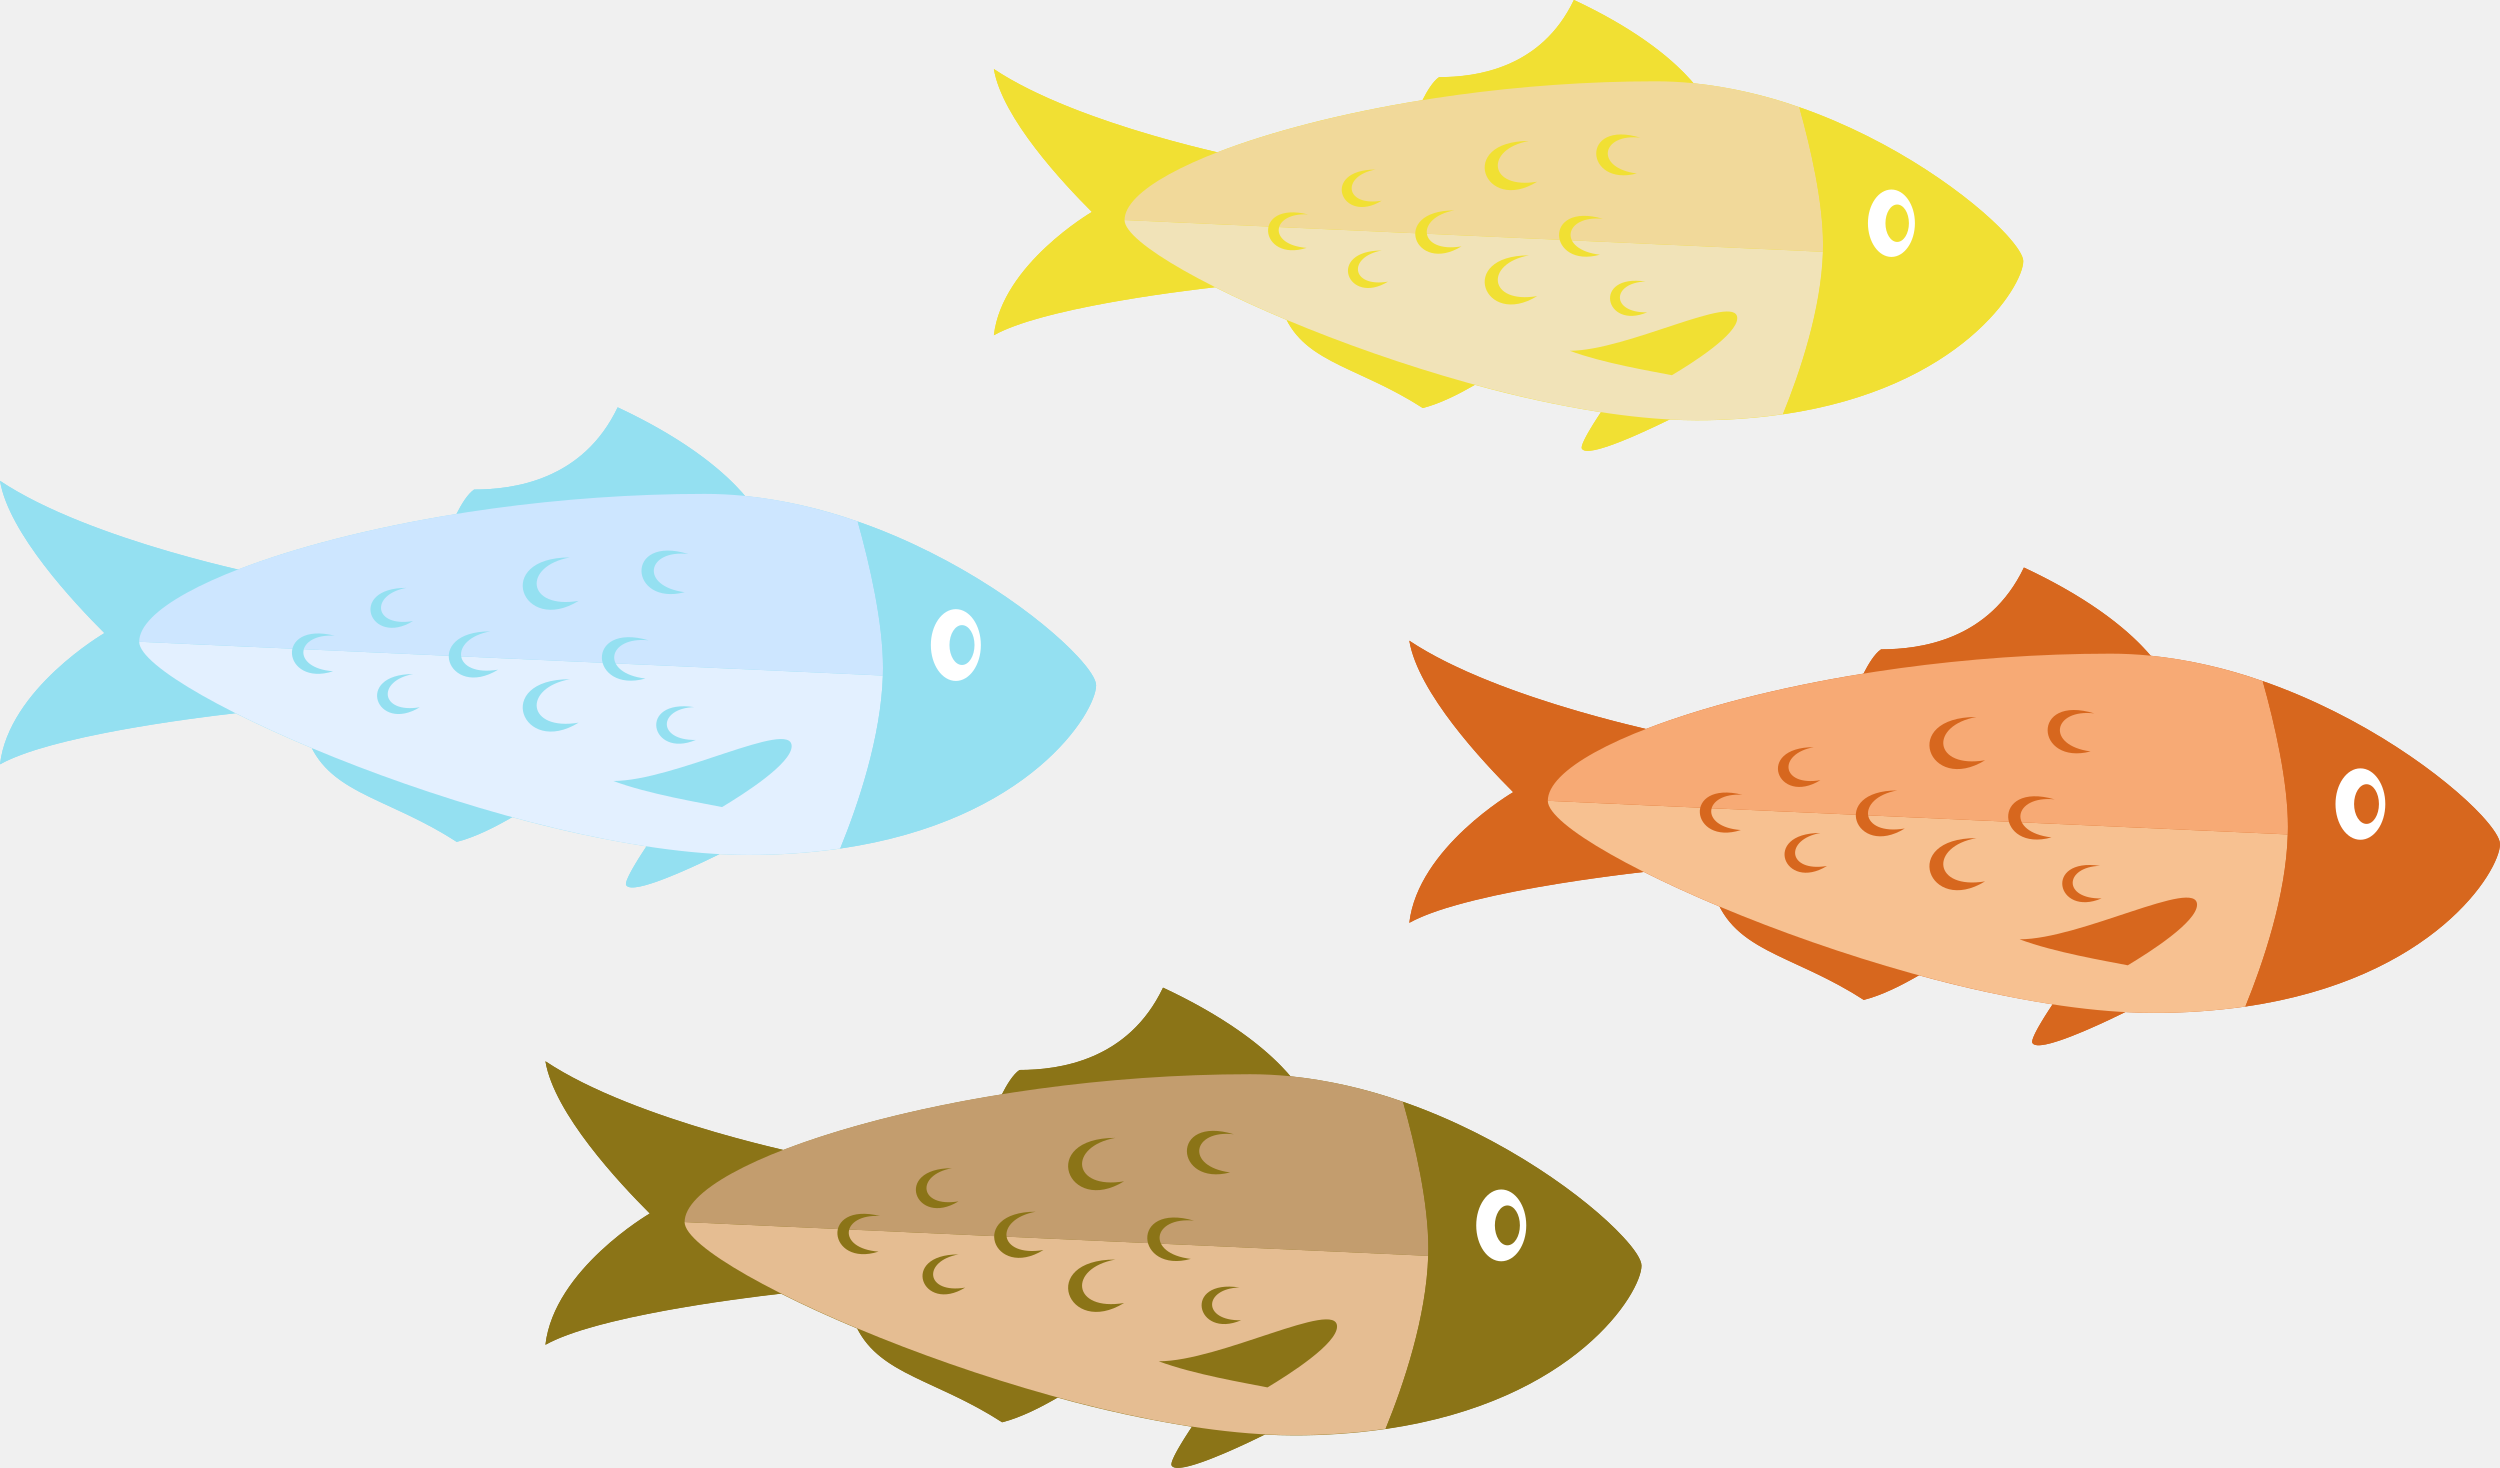
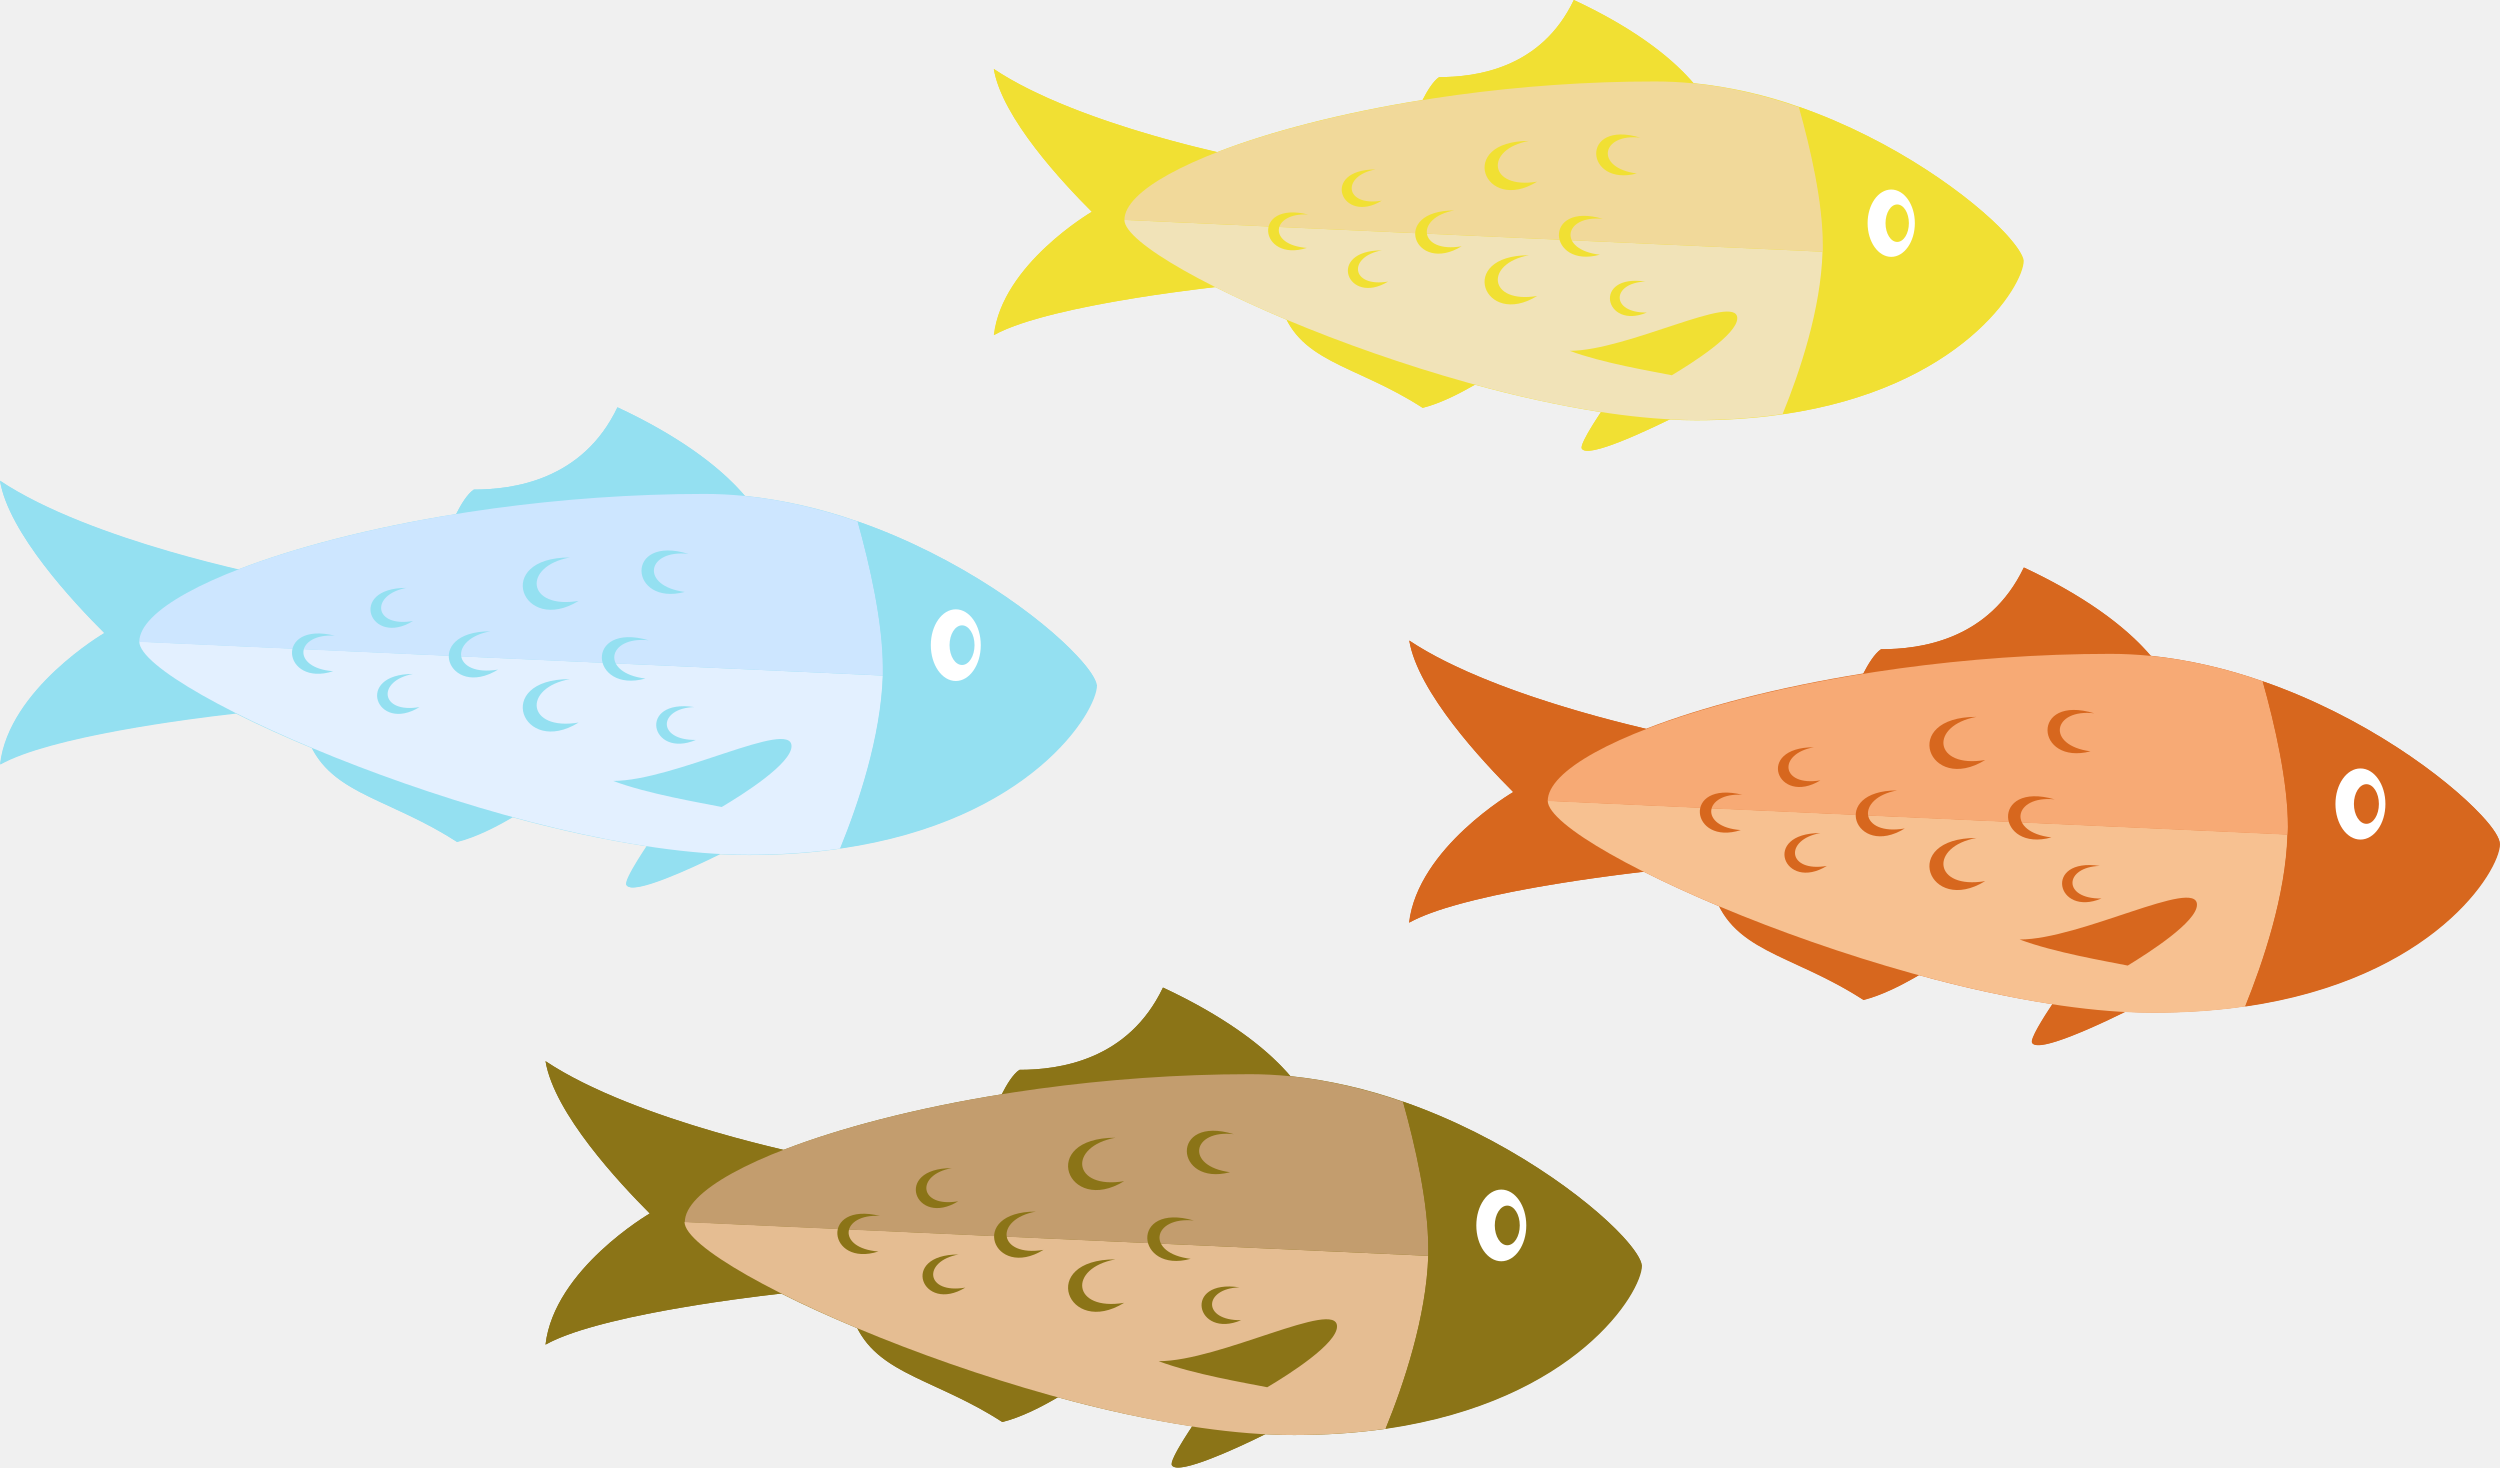
- <svg xmlns="http://www.w3.org/2000/svg" id="fish_group" viewBox="0 0 920.67 540.54">
-   <defs>
-     <style>.cls-1{fill:#8b7417;}.cls-2{fill:#e5bd92;}.cls-3{fill:#c39d6e;}.cls-4{fill:#fff;}.cls-5{fill:#94e0f1;}.cls-6{fill:#e3f0ff;}.cls-7{fill:#cde6ff;}.cls-8{fill:#d7671e;}.cls-9{fill:#f7c191;}.cls-10{fill:#f7aa75;}.cls-11{fill:#f1e033;}.cls-12{fill:#f1e3b8;}.cls-13{fill:#f1d99a;}</style>
-   </defs>
-   <g id="Layer_1" data-name="Layer 1">
-     <path class="cls-1" d="M694,652.4c-13-14.06-43.56-36.66-81-49.68a181.61,181.61,0,0,0-41.45-9.4c-6.7-7.93-20.34-20.21-46.93-32.64C511.84,587.6,486.21,591,471.79,591c-2.35,1.57-4.7,5.44-6.49,9-31.9,5.14-59.91,12.49-80.52,20.49-20.43-4.79-62.75-16.11-87.59-32.67,3.2,19.22,27.23,44.85,38.44,56.06,0,0-35.24,20.54-38.44,48.35,18.39-10.28,69.1-16.82,86.75-18.84,8.32,4.19,17.79,8.53,28.08,12.84,8.72,17.12,29.13,18.86,53.36,34.54,6.88-1.72,14.67-5.74,20.42-9.1a446.8,446.8,0,0,0,49.46,10.74c-3.18,4.77-8.55,13.24-7.41,14.38,2.41,3.61,23.8-6.34,34.3-11.52,3.59.2,7.12.31,10.56.31a234.94,234.94,0,0,0,33.9-2.35c69.9-10.16,94.24-50.35,94.24-60.13C700.85,660.94,698.44,657.16,694,652.4Z" transform="translate(-96.33 -196.96)" />
+ <svg xmlns="http://www.w3.org/2000/svg" version="1.1" id="fish_group" x="0px" y="0px" viewBox="0 0 920.7 540.5" style="enable-background:new 0 0 920.7 540.5;" xml:space="preserve">
+   <style type="text/css">
+ 	.st0{fill:#8B7417;}
+ 	.st1{fill:#E5BD92;}
+ 	.st2{fill:#C39D6E;}
+ 	.st3{fill:#FFFFFF;}
+ 	.st4{fill:#94E0F1;}
+ 	.st5{fill:#E3F0FF;}
+ 	.st6{fill:#CDE6FF;}
+ 	.st7{fill:#D7671E;}
+ 	.st8{fill:#F7C191;}
+ 	.st9{fill:#F7AA75;}
+ 	.st10{fill:#F1E033;}
+ 	.st11{fill:#F1E3B8;}
+ 	.st12{fill:#F1D99A;}
+ </style>
+   <g>
+     <g id="Layer_1">
+       <path class="st0" d="M597.7,455.4c-13-14.1-43.6-36.7-81-49.7c-13.4-4.7-27.3-7.9-41.5-9.4c-6.7-7.9-20.3-20.2-46.9-32.6    c-12.8,26.9-38.4,30.3-52.8,30.3c-2.4,1.6-4.7,5.4-6.5,9c-31.9,5.1-59.9,12.5-80.5,20.5c-20.4-4.8-62.7-16.1-87.6-32.7    c3.2,19.2,27.2,44.8,38.4,56.1c0,0-35.2,20.5-38.4,48.3c18.4-10.3,69.1-16.8,86.8-18.8c8.3,4.2,17.8,8.5,28.1,12.8    c8.7,17.1,29.1,18.9,53.4,34.5c6.9-1.7,14.7-5.7,20.4-9.1c16.3,4.5,32.8,8.1,49.5,10.7c-3.2,4.8-8.5,13.2-7.4,14.4    c2.4,3.6,23.8-6.3,34.3-11.5c3.6,0.2,7.1,0.3,10.6,0.3c11.3,0,22.7-0.7,33.9-2.3c69.9-10.2,94.2-50.3,94.2-60.1    C604.5,464,602.1,460.2,597.7,455.4z" />
+     </g>
+     <g id="Layer_1_copy_5">
+       <path class="st0" d="M481.2,405.2c0,0-8-20.5-52.9-41.5c-12.8,26.9-38.4,30.3-52.9,30.3c-4.8,3.2-9.6,16-9.6,16L481.2,405.2z" />
+       <path class="st0" d="M397.9,509.3c0,0-16,11.2-28.8,14.4c-27.2-17.6-49.7-17.6-56.1-41.7C343.4,485.3,397.9,509.3,397.9,509.3z" />
+       <path class="st0" d="M471.6,525.3c0,0-36.8,19.2-40,14.4c-1.6-1.6,9.6-17.6,9.6-17.6L471.6,525.3z" />
+       <path class="st0" d="M239.3,446.9c-11.2-11.2-35.2-36.8-38.4-56.1c33.6,22.4,99.3,35.2,99.3,35.2l-6.4,49.7c0,0-70.5,7-92.9,19.5    C204.1,467.4,239.3,446.9,239.3,446.9z" />
+       <path class="st1" d="M252.1,450c0,17.6,139.4,78.5,224.3,78.5c11.3,0,22.7-0.7,33.9-2.3c6.7-16.4,15-41.2,15.7-63.7L252.1,450z" />
+       <path class="st2" d="M526,459.7c0-16.7-4.8-37.6-9.3-53.9c-17.6-6.1-36.8-10.2-56.3-10.2c-107.3,0-208.2,32-208.2,54.5L526,462.5    C526,461.6,526,460.6,526,459.7z" />
+       <path class="st0" d="M597.7,455.4c-13-14.1-43.6-36.7-81-49.7c4.6,16.3,9.3,37.3,9.3,53.9c0,0.9,0,1.9,0,2.8    c-0.7,22.5-9,47.3-15.7,63.7c69.9-10.2,94.2-50.3,94.2-60.1C604.5,464,602.1,460.2,597.7,455.4z" />
+       <path class="st0" d="M492.4,488.5c0-10.3-43.2,12.8-65.7,12.8c12.8,4.8,32,8,40,9.6C474.8,506.1,492.4,494.9,492.4,488.5z" />
+       <ellipse class="st3" cx="552.9" cy="451.3" rx="9.2" ry="13.2" />
+       <ellipse class="st0" cx="555.1" cy="451.3" rx="4.6" ry="7.3" />
+       <path class="st0" d="M454.4,417.7c-15.4-1.8-18.1,11.8-1.4,14C432.5,437.1,430.6,410.4,454.4,417.7z" />
+       <path class="st0" d="M439.7,449.5c-15.4-1.6-17.9,12.1-1.2,14.1C418.2,469.2,415.8,442.6,439.7,449.5z" />
+       <path class="st0" d="M410.8,419c-17.6,3.2-16,19.2,3.2,16C393.1,447.8,381.9,419,410.8,419z" />
+       <path class="st0" d="M410.8,463.8c-17.6,3.2-16,19.2,3.2,16C393.1,492.7,381.9,463.8,410.8,463.8z" />
+       <path class="st0" d="M381.5,446.2c-15.5,2.8-14.1,16.9,2.8,14.1C365.9,471.6,356,446.2,381.5,446.2z" />
+       <path class="st0" d="M353,462c-13.4,2.5-12.2,14.7,2.5,12.2C339.6,483.9,331,462,353,462z" />
+       <path class="st0" d="M350.5,430.2c-13.4,2.4-12.2,14.7,2.4,12.2C337.1,452.2,328.6,430.2,350.5,430.2z" />
+       <path class="st0" d="M324.1,447.8c-14.4-0.9-16.2,11.9-0.6,13.1C304.8,466.9,301.7,442.3,324.1,447.8z" />
+       <path class="st0" d="M456.5,474.1c-13.3,0.4-13.9,12.3,0.6,12.1C440.4,493.3,435.3,470.9,456.5,474.1z" />
+     </g>
  </g>
-   <g id="Layer_1_copy_5" data-name="Layer 1 copy 5">
-     <path class="cls-1" d="M577.51,602.17s-8-20.51-52.86-41.49C511.84,587.6,486.21,591,471.79,591c-4.81,3.2-9.61,16-9.61,16Z" transform="translate(-96.33 -196.96)" />
-     <path class="cls-1" d="M494.22,706.29s-16,11.22-28.84,14.42c-27.23-17.62-49.66-17.62-56.06-41.65C439.75,682.27,494.22,706.29,494.22,706.29Z" transform="translate(-96.33 -196.96)" />
-     <path class="cls-1" d="M567.9,722.31s-36.84,19.22-40,14.42c-1.6-1.6,9.62-17.62,9.62-17.62Z" transform="translate(-96.33 -196.96)" />
-     <path class="cls-1" d="M335.63,643.82c-11.21-11.21-35.24-36.84-38.44-56.06C330.83,610.18,396.5,623,396.5,623l-6.4,49.65s-70.49,7-92.91,19.52C300.39,664.36,335.63,643.82,335.63,643.82Z" transform="translate(-96.33 -196.96)" />
-     <path class="cls-2" d="M348.45,647c0,17.62,139.36,78.49,224.26,78.49a234.94,234.94,0,0,0,33.9-2.35c6.67-16.37,15-41.15,15.7-63.7Z" transform="translate(-96.33 -196.96)" />
-     <path class="cls-3" d="M622.36,656.64c0-16.65-4.75-37.62-9.33-53.92-17.61-6.14-36.76-10.16-56.34-10.16-107.33,0-208.24,32-208.24,54.47l273.86,12.44C622.34,658.52,622.36,657.58,622.36,656.64Z" transform="translate(-96.33 -196.96)" />
-     <path class="cls-1" d="M694,652.4c-13-14.06-43.56-36.66-81-49.68,4.58,16.3,9.33,37.27,9.33,53.92,0,.94,0,1.88-.05,2.83-.67,22.55-9,47.33-15.7,63.7,69.9-10.16,94.24-50.35,94.24-60.13C700.85,660.94,698.44,657.16,694,652.4Z" transform="translate(-96.33 -196.96)" />
-     <path class="cls-1" d="M588.72,685.47c0-10.26-43.25,12.81-65.67,12.81,12.81,4.81,32,8,40.05,9.62C571.1,703.09,588.72,691.88,588.72,685.47Z" transform="translate(-96.33 -196.96)" />
-     <ellipse class="cls-4" cx="552.86" cy="451.27" rx="9.21" ry="13.22" />
-     <ellipse class="cls-1" cx="555.12" cy="451.27" rx="4.61" ry="7.34" />
-     <path class="cls-1" d="M550.74,614.68c-15.37-1.81-18.1,11.83-1.41,14.05C528.88,634.05,526.91,607.39,550.74,614.68Z" transform="translate(-96.33 -196.96)" />
-     <path class="cls-1" d="M536.06,646.49c-15.41-1.57-17.93,12.12-1.19,14.08C514.49,666.21,512.1,639.56,536.06,646.49Z" transform="translate(-96.33 -196.96)" />
-     <path class="cls-1" d="M507.08,616c-17.62,3.2-16,19.22,3.21,16C489.46,644.79,478.25,616,507.08,616Z" transform="translate(-96.33 -196.96)" />
-     <path class="cls-1" d="M507.08,660.81c-17.62,3.2-16,19.22,3.21,16C489.46,689.64,478.25,660.81,507.08,660.81Z" transform="translate(-96.33 -196.96)" />
-     <path class="cls-1" d="M477.78,643.19c-15.52,2.82-14.11,16.93,2.82,14.11C462.26,668.59,452.38,643.19,477.78,643.19Z" transform="translate(-96.33 -196.96)" />
-     <path class="cls-1" d="M449.32,658.92c-13.43,2.45-12.21,14.66,2.45,12.22C435.89,680.91,427.34,658.92,449.32,658.92Z" transform="translate(-96.33 -196.96)" />
-     <path class="cls-1" d="M446.88,627.17c-13.43,2.44-12.21,14.66,2.44,12.21C433.45,649.15,424.9,627.17,446.88,627.17Z" transform="translate(-96.33 -196.96)" />
-     <path class="cls-1" d="M420.45,644.78c-14.36-.89-16.19,11.91-.58,13.11C401.17,663.88,398,639.24,420.45,644.78Z" transform="translate(-96.33 -196.96)" />
-     <path class="cls-1" d="M552.8,671.09c-13.26.4-13.86,12.31.58,12.09C536.71,690.26,531.68,667.9,552.8,671.09Z" transform="translate(-96.33 -196.96)" />
+   <g>
+     <g id="Layer_4">
+       <path class="st4" d="M396.8,241.7c-13-14.1-43.6-36.7-81-49.7c-13.4-4.7-27.3-7.9-41.5-9.4c-6.7-7.9-20.3-20.2-46.9-32.6    c-12.8,26.9-38.5,30.3-52.9,30.3c-2.4,1.6-4.7,5.4-6.5,9c-31.9,5.1-59.9,12.5-80.5,20.5C67.2,205,24.8,193.7,0,177.1    c3.2,19.2,27.2,44.9,38.5,56.1c0,0-35.2,20.5-38.4,48.4c18.4-10.3,69.1-16.8,86.8-18.8c8.3,4.2,17.8,8.5,28.1,12.8    c8.7,17.1,29.1,18.9,53.4,34.5c6.9-1.7,14.7-5.7,20.4-9.1c16.3,4.5,32.8,8.1,49.5,10.7c-3.2,4.8-8.5,13.2-7.4,14.4    c2.4,3.6,23.8-6.3,34.3-11.5c3.6,0.2,7.1,0.3,10.6,0.3c11.3,0,22.7-0.7,33.9-2.4c69.9-10.2,94.3-50.4,94.3-60.1    C403.7,250.3,401.3,246.5,396.8,241.7z" />
+     </g>
+     <g id="Layer_4_copy_2">
+       <path class="st4" d="M280.3,191.5c0,0-8-20.5-52.9-41.5c-12.8,26.9-38.5,30.3-52.9,30.3c-4.8,3.2-9.6,16-9.6,16L280.3,191.5z" />
+       <path class="st4" d="M197,295.6c0,0-16,11.2-28.8,14.4c-27.2-17.6-49.7-17.6-56.1-41.7C142.6,271.6,197,295.6,197,295.6z" />
+       <path class="st4" d="M270.7,311.6c0,0-36.8,19.2-40,14.4c-1.6-1.6,9.6-17.6,9.6-17.6L270.7,311.6z" />
+       <path class="st4" d="M38.4,233.1C27.2,221.9,3.2,196.3,0,177c33.6,22.4,99.3,35.2,99.3,35.2l-6.4,49.7c0,0-70.5,7-92.9,19.5    C3.2,253.7,38.4,233.1,38.4,233.1z" />
+       <path class="st5" d="M51.3,236.3c0,17.6,139.4,78.5,224.3,78.5c11.3,0,22.7-0.7,33.9-2.3c6.7-16.4,15-41.2,15.7-63.7L51.3,236.3z" />
+       <path class="st6" d="M325.2,246c0-16.6-4.8-37.6-9.3-53.9c-17.6-6.1-36.8-10.2-56.4-10.2c-107.3,0-208.2,32-208.2,54.5l273.9,12.4    C325.2,247.8,325.2,246.9,325.2,246z" />
+       <path class="st4" d="M396.8,241.7c-13-14.1-43.6-36.7-81-49.7c4.6,16.3,9.3,37.3,9.3,53.9c0,0.9,0,1.9,0,2.8    c-0.7,22.6-9,47.3-15.7,63.7c69.9-10.2,94.3-50.3,94.3-60.1C403.7,250.3,401.3,246.5,396.8,241.7z" />
+       <path class="st4" d="M291.5,274.8c0-10.3-43.2,12.8-65.7,12.8c12.8,4.8,32,8,40,9.6C273.9,292.4,291.5,281.2,291.5,274.8z" />
+       <ellipse class="st3" cx="352" cy="237.6" rx="9.2" ry="13.2" />
+       <ellipse class="st4" cx="354.3" cy="237.6" rx="4.6" ry="7.3" />
+       <path class="st4" d="M253.6,204c-15.4-1.8-18.1,11.8-1.4,14C231.7,223.4,229.7,196.7,253.6,204z" />
+       <path class="st4" d="M238.9,235.8c-15.4-1.6-17.9,12.1-1.2,14.1C217.3,255.5,214.9,228.9,238.9,235.8z" />
+       <path class="st4" d="M209.9,205.3c-17.6,3.2-16,19.2,3.2,16C192.3,234.1,181.1,205.3,209.9,205.3z" />
+       <path class="st4" d="M209.9,250.1c-17.6,3.2-16,19.2,3.2,16C192.3,279,181.1,250.1,209.9,250.1z" />
+       <path class="st4" d="M180.6,232.5c-15.5,2.8-14.1,16.9,2.8,14.1C165.1,257.9,155.2,232.5,180.6,232.5z" />
+       <path class="st4" d="M152.1,248.2c-13.4,2.5-12.2,14.7,2.4,12.2C138.7,270.2,130.2,248.2,152.1,248.2z" />
+       <path class="st4" d="M149.7,216.5c-13.4,2.5-12.2,14.7,2.4,12.2C136.3,238.5,127.7,216.5,149.7,216.5z" />
+       <path class="st4" d="M123.3,234.1c-14.4-0.9-16.2,11.9-0.6,13.1C104,253.2,100.8,228.6,123.3,234.1z" />
+       <path class="st4" d="M255.7,260.4c-13.3,0.4-13.9,12.3,0.6,12.1C239.5,279.6,234.5,257.2,255.7,260.4z" />
+     </g>
  </g>
-   <g id="Layer_4" data-name="Layer 4">
-     <path class="cls-5" d="M493.17,438.68c-13.05-14.06-43.56-36.66-81-49.68a181.58,181.58,0,0,0-41.46-9.4c-6.7-7.93-20.34-20.21-46.92-32.64-12.82,26.92-38.45,30.28-52.86,30.28-2.36,1.57-4.71,5.44-6.49,9-31.9,5.14-59.92,12.49-80.52,20.49-20.43-4.79-62.75-16.11-87.6-32.67,3.21,19.22,27.23,44.85,38.45,56.06,0,0-35.24,20.54-38.45,48.35,18.4-10.28,69.11-16.82,86.75-18.84,8.33,4.19,17.8,8.53,28.08,12.84,8.72,17.12,29.14,18.86,53.37,34.54,6.87-1.72,14.67-5.74,20.42-9.1a446.15,446.15,0,0,0,49.45,10.74c-3.17,4.77-8.54,13.24-7.4,14.38,2.41,3.61,23.8-6.34,34.29-11.52,3.6.2,7.13.31,10.56.31a234.84,234.84,0,0,0,33.9-2.35C475.65,499.29,500,459.1,500,449.32,500,447.23,497.59,443.44,493.17,438.68Z" transform="translate(-96.33 -196.96)" />
+   <g>
+     <g id="Layer_1_copy_4">
+       <path class="st7" d="M913.9,300.3c-13-14-43.3-36.5-80.6-49.4c-13.3-4.7-27.2-7.9-41.2-9.4c-6.7-7.9-20.2-20.1-46.7-32.5    c-12.8,26.8-38.2,30.1-52.6,30.1c-2.3,1.6-4.7,5.4-6.5,8.9c-31.7,5.1-59.6,12.4-80.1,20.4c-20.3-4.8-62.4-16-87.2-32.5    c3.2,19.1,27.1,44.6,38.3,55.8c0,0-35.1,20.4-38.3,48.1c18.3-10.2,68.8-16.7,86.3-18.8c8.3,4.2,17.7,8.5,27.9,12.8    c8.7,17,29,18.8,53.1,34.4c6.8-1.7,14.6-5.7,20.3-9.1c16.2,4.5,32.6,8.1,49.2,10.7c-3.2,4.8-8.5,13.2-7.4,14.3    c2.4,3.6,23.7-6.3,34.1-11.5c3.6,0.2,7.1,0.3,10.5,0.3c11.3,0,22.6-0.7,33.7-2.3c69.5-10.1,93.8-50.1,93.8-59.8    C920.7,308.8,918.3,305,913.9,300.3z" />
+     </g>
+     <g id="Layer_1_copy">
+       <path class="st7" d="M797.9,250.3c0,0-8-20.4-52.6-41.3c-12.8,26.8-38.2,30.1-52.6,30.1c-4.8,3.2-9.6,15.9-9.6,15.9L797.9,250.3z" />
+       <path class="st7" d="M715,353.9c0,0-15.9,11.2-28.7,14.4c-27.1-17.5-49.4-17.5-55.8-41.4C660.9,330,715,353.9,715,353.9z" />
+       <path class="st7" d="M788.4,369.8c0,0-36.7,19.1-39.9,14.4c-1.6-1.6,9.6-17.5,9.6-17.5L788.4,369.8z" />
+       <path class="st7" d="M557.3,291.7c-11.2-11.2-35.1-36.7-38.3-55.8c33.5,22.3,98.8,35.1,98.8,35.1l-6.4,49.4c0,0-70.1,7-92.5,19.4    C522.2,312.2,557.3,291.7,557.3,291.7z" />
+       <path class="st8" d="M570,294.9c0,17.5,138.7,78.1,223.1,78.1c11.3,0,22.6-0.7,33.7-2.3c6.6-16.3,15-41,15.6-63.4L570,294.9z" />
+       <path class="st9" d="M842.6,304.5c0-16.6-4.7-37.4-9.3-53.6c-17.5-6.1-36.6-10.1-56.1-10.1c-106.8,0-207.2,31.9-207.2,54.2    l272.5,12.4C842.5,306.4,842.6,305.4,842.6,304.5z" />
+       <path class="st7" d="M913.9,300.3c-13-14-43.3-36.5-80.6-49.4c4.5,16.2,9.3,37.1,9.3,53.6c0,0.9,0,1.9-0.1,2.8    c-0.7,22.4-9,47.1-15.6,63.4c69.5-10.1,93.8-50.1,93.8-59.8C920.7,308.8,918.3,305,913.9,300.3z" />
+       <path class="st7" d="M809.1,333.2c0-10.2-43,12.8-65.3,12.8c12.8,4.8,31.9,8,39.8,9.6C791.6,350.7,809.1,339.5,809.1,333.2z" />
+       <ellipse class="st3" cx="869.3" cy="296.1" rx="9.2" ry="13.1" />
+       <ellipse class="st7" cx="871.5" cy="296.1" rx="4.6" ry="7.3" />
+       <path class="st7" d="M771.3,262.7c-15.3-1.8-18,11.8-1.4,14C749.5,282,747.6,255.5,771.3,262.7z" />
+       <path class="st7" d="M756.7,294.4c-15.3-1.6-17.8,12.1-1.2,14C735.2,314,732.8,287.5,756.7,294.4z" />
+       <path class="st7" d="M727.9,264c-17.5,3.2-15.9,19.1,3.2,15.9C710.3,292.7,699.2,264,727.9,264z" />
+       <path class="st7" d="M727.9,308.6c-17.5,3.2-15.9,19.1,3.2,15.9C710.3,337.3,699.2,308.6,727.9,308.6z" />
+       <path class="st7" d="M698.7,291.1c-15.5,2.8-14,16.9,2.8,14C683.2,316.4,673.4,291.1,698.7,291.1z" />
+       <path class="st7" d="M670.4,306.8c-13.4,2.4-12.2,14.6,2.4,12.1C657,328.6,648.5,306.8,670.4,306.8z" />
+       <path class="st7" d="M668,275.2c-13.4,2.4-12.2,14.6,2.4,12.2C654.6,297,646.1,275.2,668,275.2z" />
+       <path class="st7" d="M641.7,292.7c-14.3-0.9-16.1,11.9-0.6,13C622.5,311.7,619.3,287.2,641.7,292.7z" />
+       <path class="st7" d="M773.3,318.9c-13.2,0.4-13.8,12.2,0.6,12C757.3,337.9,752.3,315.7,773.3,318.9z" />
+     </g>
  </g>
-   <g id="Layer_4_copy_2" data-name="Layer 4 copy 2">
-     <path class="cls-5" d="M376.66,388.45s-8-20.51-52.86-41.49c-12.82,26.92-38.45,30.28-52.86,30.28-4.81,3.2-9.62,16-9.62,16Z" transform="translate(-96.33 -196.96)" />
-     <path class="cls-5" d="M293.36,492.57s-16,11.22-28.83,14.42c-27.23-17.62-49.66-17.62-56.07-41.65C238.9,468.55,293.36,492.57,293.36,492.57Z" transform="translate(-96.33 -196.96)" />
-     <path class="cls-5" d="M367.05,508.59S330.2,527.82,327,523c-1.6-1.6,9.61-17.62,9.61-17.62Z" transform="translate(-96.33 -196.96)" />
-     <path class="cls-5" d="M134.78,430.1C123.56,418.89,99.54,393.26,96.33,374c33.64,22.42,99.32,35.24,99.32,35.24l-6.41,49.66s-70.48,7-92.91,19.51C99.54,450.64,134.78,430.1,134.78,430.1Z" transform="translate(-96.33 -196.96)" />
-     <path class="cls-6" d="M147.59,433.31c0,17.62,139.36,78.49,224.26,78.49a234.84,234.84,0,0,0,33.9-2.35c6.67-16.37,15-41.15,15.71-63.7Z" transform="translate(-96.33 -196.96)" />
-     <path class="cls-7" d="M421.51,442.92c0-16.65-4.76-37.61-9.33-53.92-17.62-6.14-36.76-10.16-56.35-10.16-107.32,0-208.24,32-208.24,54.47l273.87,12.44C421.48,444.81,421.51,443.86,421.51,442.92Z" transform="translate(-96.33 -196.96)" />
-     <path class="cls-5" d="M493.17,438.68c-13.05-14.06-43.56-36.66-81-49.68,4.57,16.31,9.33,37.27,9.33,53.92,0,.94,0,1.89-.05,2.83-.67,22.55-9,47.33-15.71,63.7C475.65,499.29,500,459.1,500,449.32,500,447.23,497.59,443.44,493.17,438.68Z" transform="translate(-96.33 -196.96)" />
-     <path class="cls-5" d="M387.87,471.75c0-10.26-43.25,12.82-65.68,12.82,12.82,4.8,32,8,40.05,9.61C370.25,489.37,387.87,478.16,387.87,471.75Z" transform="translate(-96.33 -196.96)" />
-     <ellipse class="cls-4" cx="352.01" cy="237.55" rx="9.21" ry="13.22" />
-     <ellipse class="cls-5" cx="354.27" cy="237.55" rx="4.61" ry="7.34" />
-     <path class="cls-5" d="M349.88,401c-15.37-1.81-18.1,11.83-1.4,14.05C328,420.33,326.06,393.67,349.88,401Z" transform="translate(-96.33 -196.96)" />
-     <path class="cls-5" d="M335.21,432.77c-15.41-1.57-17.93,12.12-1.19,14.08C313.63,452.49,311.25,425.84,335.21,432.77Z" transform="translate(-96.33 -196.96)" />
-     <path class="cls-5" d="M306.23,402.24c-17.62,3.2-16,19.22,3.2,16C288.61,431.07,277.39,402.24,306.23,402.24Z" transform="translate(-96.33 -196.96)" />
-     <path class="cls-5" d="M306.23,447.09c-17.62,3.21-16,19.22,3.2,16C288.61,475.93,277.39,447.09,306.23,447.09Z" transform="translate(-96.33 -196.96)" />
-     <path class="cls-5" d="M276.92,429.47c-15.52,2.82-14.11,16.93,2.83,14.11C261.4,454.87,251.52,429.47,276.92,429.47Z" transform="translate(-96.33 -196.96)" />
-     <path class="cls-5" d="M248.47,445.2c-13.43,2.45-12.21,14.66,2.44,12.22C235,467.19,226.49,445.2,248.47,445.2Z" transform="translate(-96.33 -196.96)" />
-     <path class="cls-5" d="M246,413.45c-13.44,2.45-12.21,14.66,2.44,12.22C232.59,435.43,224.05,413.45,246,413.45Z" transform="translate(-96.33 -196.96)" />
-     <path class="cls-5" d="M219.59,431.06c-14.36-.88-16.18,11.92-.58,13.11C200.31,450.16,197.1,425.52,219.59,431.06Z" transform="translate(-96.33 -196.96)" />
-     <path class="cls-5" d="M352,457.37c-13.26.4-13.86,12.31.57,12.09C335.85,476.54,330.83,454.18,352,457.37Z" transform="translate(-96.33 -196.96)" />
-   </g>
-   <g id="Layer_1_copy_4" data-name="Layer 1 copy 4">
-     <path class="cls-8" d="M1010.2,497.22c-13-14-43.34-36.47-80.59-49.43a180.27,180.27,0,0,0-41.25-9.35c-6.66-7.9-20.24-20.11-46.69-32.48-12.75,26.79-38.25,30.13-52.6,30.13-2.34,1.56-4.68,5.41-6.46,8.93-31.74,5.12-59.61,12.44-80.12,20.39-20.32-4.76-62.43-16-87.16-32.51,3.19,19.13,27.1,44.63,38.26,55.79,0,0-35.07,20.43-38.26,48.11,18.31-10.23,68.76-16.74,86.32-18.75,8.29,4.17,17.71,8.49,27.94,12.78,8.68,17,29,18.77,53.1,34.37,6.85-1.71,14.6-5.71,20.32-9.06a444.28,444.28,0,0,0,49.22,10.69c-3.17,4.75-8.51,13.17-7.37,14.31,2.39,3.59,23.68-6.31,34.12-11.46,3.58.19,7.09.3,10.51.3a235.62,235.62,0,0,0,33.73-2.33c69.55-10.11,93.78-50.11,93.78-59.83C1017,505.73,1014.6,502,1010.2,497.22Z" transform="translate(-96.33 -196.96)" />
-   </g>
-   <g id="Layer_1_copy" data-name="Layer 1 copy">
-     <path class="cls-8" d="M894.27,447.25s-8-20.42-52.6-41.29c-12.75,26.79-38.25,30.13-52.6,30.13-4.78,3.19-9.56,15.94-9.56,15.94Z" transform="translate(-96.33 -196.96)" />
-     <path class="cls-8" d="M811.38,550.85S795.45,562,782.69,565.2c-27.09-17.53-49.41-17.53-55.78-41.44C757.19,526.94,811.38,550.85,811.38,550.85Z" transform="translate(-96.33 -196.96)" />
-     <path class="cls-8" d="M884.71,566.79S848,585.92,844.86,581.14c-1.6-1.6,9.56-17.54,9.56-17.54Z" transform="translate(-96.33 -196.96)" />
-     <path class="cls-8" d="M653.59,488.69c-11.16-11.16-35.07-36.66-38.26-55.79C648.81,455.22,714.16,468,714.16,468l-6.38,49.41s-70.13,7-92.45,19.42C618.52,509.12,653.59,488.69,653.59,488.69Z" transform="translate(-96.33 -196.96)" />
-     <path class="cls-9" d="M666.34,491.88c0,17.53,138.67,78.1,223.15,78.1a235.62,235.62,0,0,0,33.73-2.33c6.64-16.29,15-40.95,15.62-63.39Z" transform="translate(-96.33 -196.96)" />
-     <path class="cls-10" d="M938.9,501.44c0-16.56-4.74-37.42-9.29-53.65-17.53-6.1-36.57-10.11-56.06-10.11-106.79,0-207.21,31.88-207.21,54.2l272.5,12.38C938.87,503.32,938.9,502.38,938.9,501.44Z" transform="translate(-96.33 -196.96)" />
-     <path class="cls-8" d="M1010.2,497.22c-13-14-43.34-36.47-80.59-49.43,4.55,16.23,9.29,37.09,9.29,53.65,0,.94,0,1.88-.06,2.82-.66,22.44-9,47.1-15.62,63.39,69.55-10.11,93.78-50.11,93.78-59.83C1017,505.73,1014.6,502,1010.2,497.22Z" transform="translate(-96.33 -196.96)" />
-     <path class="cls-8" d="M905.43,530.13c0-10.2-43,12.75-65.35,12.75,12.75,4.79,31.87,8,39.84,9.57C887.89,547.67,905.43,536.51,905.43,530.13Z" transform="translate(-96.33 -196.96)" />
-     <ellipse class="cls-4" cx="869.26" cy="296.11" rx="9.17" ry="13.15" />
-     <ellipse class="cls-8" cx="871.51" cy="296.11" rx="4.58" ry="7.31" />
-     <path class="cls-8" d="M867.63,459.69c-15.3-1.8-18,11.78-1.4,14C845.88,479,843.92,452.44,867.63,459.69Z" transform="translate(-96.33 -196.96)" />
-     <path class="cls-8" d="M853,491.35c-15.33-1.57-17.84,12.06-1.18,14C831.56,511,829.18,484.45,853,491.35Z" transform="translate(-96.33 -196.96)" />
-     <path class="cls-8" d="M824.19,461c-17.54,3.18-15.94,19.12,3.18,15.94C806.65,489.66,795.5,461,824.19,461Z" transform="translate(-96.33 -196.96)" />
-     <path class="cls-8" d="M824.19,505.6c-17.54,3.18-15.94,19.12,3.18,15.94C806.65,534.29,795.5,505.6,824.19,505.6Z" transform="translate(-96.33 -196.96)" />
-     <path class="cls-8" d="M795,488.06c-15.45,2.81-14,16.85,2.81,14C779.58,513.34,769.75,488.06,795,488.06Z" transform="translate(-96.33 -196.96)" />
-     <path class="cls-8" d="M766.72,503.72c-13.37,2.43-12.16,14.58,2.43,12.15C753.35,525.59,744.84,503.72,766.72,503.72Z" transform="translate(-96.33 -196.96)" />
-     <path class="cls-8" d="M764.29,472.12c-13.37,2.43-12.16,14.59,2.43,12.16C750.92,494,742.41,472.12,764.29,472.12Z" transform="translate(-96.33 -196.96)" />
-     <path class="cls-8" d="M738,489.64c-14.29-.88-16.1,11.86-.57,13C718.8,508.65,715.6,484.13,738,489.64Z" transform="translate(-96.33 -196.96)" />
-     <path class="cls-8" d="M869.68,515.82c-13.19.4-13.79,12.25.58,12C853.66,534.9,848.67,512.65,869.68,515.82Z" transform="translate(-96.33 -196.96)" />
-   </g>
-   <g id="Layer_1_copy_3" data-name="Layer 1 copy 3">
-     <path class="cls-11" d="M835,283.09c-12.25-13.21-40.9-34.42-76.05-46.66A171,171,0,0,0,720,227.61c-6.29-7.45-19.1-19-44.06-30.65-12,25.28-36.1,28.43-49.64,28.43-2.21,1.48-4.41,5.11-6.09,8.44-30,4.82-56.26,11.73-75.61,19.23-19.19-4.49-58.93-15.12-82.26-30.67,3,18.05,25.57,42.11,36.1,52.64,0,0-33.09,19.29-36.1,45.4,17.27-9.65,64.89-15.79,81.46-17.69,7.82,3.93,16.71,8,26.37,12.06,8.19,16.08,27.36,17.71,50.11,32.43,6.46-1.61,13.78-5.39,19.18-8.54a419.5,419.5,0,0,0,46.44,10.09c-3,4.47-8,12.42-6.95,13.5,2.26,3.39,22.35-6,32.2-10.82,3.38.18,6.69.29,9.91.29a220.44,220.44,0,0,0,31.84-2.21c65.63-9.53,88.5-47.28,88.5-56.46C841.39,291.11,839.12,287.56,835,283.09Z" transform="translate(-96.33 -196.96)" />
-   </g>
-   <g id="Layer_1_copy_2" data-name="Layer 1 copy 2">
-     <path class="cls-11" d="M725.57,235.92s-7.52-19.26-49.64-39c-12,25.28-36.1,28.43-49.64,28.43-4.51,3-9,15.05-9,15.05Z" transform="translate(-96.33 -196.96)" />
-     <path class="cls-11" d="M647.35,333.7s-15,10.53-27.08,13.53c-25.57-16.54-46.63-16.54-52.64-39.1C596.21,311.13,647.35,333.7,647.35,333.7Z" transform="translate(-96.33 -196.96)" />
-     <path class="cls-11" d="M716.54,348.74s-34.6,18.05-37.6,13.54c-1.51-1.51,9-16.55,9-16.55Z" transform="translate(-96.33 -196.96)" />
-     <path class="cls-11" d="M498.43,275c-10.53-10.53-33.09-34.59-36.1-52.64,31.59,21.05,93.26,33.09,93.26,33.09l-6,46.63s-66.19,6.56-87.25,18.32C465.34,294.32,498.43,275,498.43,275Z" transform="translate(-96.33 -196.96)" />
-     <path class="cls-12" d="M510.47,278c0,16.55,130.86,73.71,210.58,73.71a220.44,220.44,0,0,0,31.84-2.21c6.26-15.37,14.12-38.64,14.74-59.81Z" transform="translate(-96.33 -196.96)" />
-     <path class="cls-13" d="M767.68,287.07c0-15.64-4.46-35.32-8.76-50.64-16.54-5.75-34.52-9.53-52.91-9.53C605.23,226.9,510.47,257,510.47,278l257.16,11.69C767.66,288.84,767.68,288,767.68,287.07Z" transform="translate(-96.33 -196.96)" />
-     <path class="cls-11" d="M835,283.09c-12.25-13.21-40.9-34.42-76.05-46.66,4.3,15.32,8.76,35,8.76,50.64,0,.88,0,1.77,0,2.66-.62,21.17-8.48,44.44-14.74,59.81,65.63-9.53,88.5-47.28,88.5-56.46C841.39,291.11,839.12,287.56,835,283.09Z" transform="translate(-96.33 -196.96)" />
-     <path class="cls-11" d="M736.1,314.14c0-9.63-40.62,12-61.68,12,12,4.51,30.09,7.52,37.61,9C719.55,330.69,736.1,320.16,736.1,314.14Z" transform="translate(-96.33 -196.96)" />
-     <ellipse class="cls-4" cx="696.55" cy="82.21" rx="8.65" ry="12.41" />
-     <ellipse class="cls-11" cx="698.67" cy="82.21" rx="4.32" ry="6.89" />
-     <path class="cls-11" d="M700.42,247.67c-14.43-1.7-17,11.11-1.32,13.19C679.9,265.86,678.05,240.82,700.42,247.67Z" transform="translate(-96.33 -196.96)" />
-     <path class="cls-11" d="M686.64,277.54c-14.47-1.48-16.84,11.38-1.11,13.22C666.38,296.06,664.15,271,686.64,277.54Z" transform="translate(-96.33 -196.96)" />
-     <path class="cls-11" d="M659.43,248.87c-16.55,3-15,18.05,3,15C642.88,276,632.35,248.87,659.43,248.87Z" transform="translate(-96.33 -196.96)" />
-     <path class="cls-11" d="M659.43,291c-16.55,3-15,18.05,3,15C642.88,318.06,632.35,291,659.43,291Z" transform="translate(-96.33 -196.96)" />
-     <path class="cls-11" d="M631.91,274.44c-14.57,2.65-13.25,15.9,2.65,13.25C617.34,298.29,608.06,274.44,631.91,274.44Z" transform="translate(-96.33 -196.96)" />
-     <path class="cls-11" d="M605.19,289.21c-12.61,2.3-11.46,13.77,2.3,11.47C592.58,309.86,584.55,289.21,605.19,289.21Z" transform="translate(-96.33 -196.96)" />
-     <path class="cls-11" d="M602.9,259.4c-12.61,2.29-11.47,13.76,2.29,11.47C590.29,280,582.26,259.4,602.9,259.4Z" transform="translate(-96.33 -196.96)" />
-     <path class="cls-11" d="M578.08,275.93c-13.49-.83-15.2,11.19-.55,12.31C560,293.87,557,270.73,578.08,275.93Z" transform="translate(-96.33 -196.96)" />
-     <path class="cls-11" d="M702.37,300.64c-12.46.37-13,11.56.53,11.35C687.25,318.64,682.53,297.64,702.37,300.64Z" transform="translate(-96.33 -196.96)" />
+   <g>
+     <g id="Layer_1_copy_3">
+       <path class="st10" d="M738.7,86.1c-12.2-13.2-40.9-34.4-76-46.7c-12.6-4.5-25.7-7.4-39-8.8c-6.3-7.4-19.1-19-44.1-30.6    c-12,25.3-36.1,28.4-49.6,28.4c-2.2,1.5-4.4,5.1-6.1,8.4c-30,4.8-56.3,11.7-75.6,19.2C429.1,51.6,389.3,41,366,25.4    c3,18.1,25.6,42.1,36.1,52.6c0,0-33.1,19.3-36.1,45.4c17.3-9.6,64.9-15.8,81.5-17.7c7.8,3.9,16.7,8,26.4,12.1    c8.2,16.1,27.4,17.7,50.1,32.4c6.5-1.6,13.8-5.4,19.2-8.5c15.3,4.2,30.8,7.6,46.4,10.1c-3,4.5-8,12.4-7,13.5    c2.3,3.4,22.3-6,32.2-10.8c3.4,0.2,6.7,0.3,9.9,0.3c10.7,0,21.3-0.7,31.8-2.2c65.6-9.5,88.5-47.3,88.5-56.5    C745.1,94.1,742.8,90.6,738.7,86.1z" />
+     </g>
+     <g id="Layer_1_copy_2">
+       <path class="st10" d="M629.2,39c0,0-7.5-19.3-49.6-39c-12,25.3-36.1,28.4-49.6,28.4c-4.5,3-9,15.1-9,15.1L629.2,39z" />
+       <path class="st10" d="M551,136.7c0,0-15,10.5-27.1,13.5c-25.6-16.5-46.6-16.5-52.6-39.1C499.9,114.2,551,136.7,551,136.7z" />
+       <path class="st10" d="M620.2,151.8c0,0-34.6,18-37.6,13.5c-1.5-1.5,9-16.5,9-16.5L620.2,151.8z" />
+       <path class="st10" d="M402.1,78C391.6,67.5,369,43.4,366,25.4c31.6,21.1,93.3,33.1,93.3,33.1l-6,46.6c0,0-66.2,6.6-87.2,18.3    C369,97.4,402.1,78,402.1,78z" />
+       <path class="st11" d="M414.1,81c0,16.5,130.9,73.7,210.6,73.7c10.7,0,21.3-0.7,31.8-2.2c6.3-15.4,14.1-38.6,14.7-59.8L414.1,81z" />
+       <path class="st12" d="M671.3,90.1c0-15.6-4.5-35.3-8.8-50.6c-16.5-5.8-34.5-9.5-52.9-9.5C508.9,29.9,414.1,60,414.1,81l257.2,11.7    C671.3,91.9,671.3,91,671.3,90.1z" />
+       <path class="st10" d="M738.7,86.1c-12.2-13.2-40.9-34.4-76-46.7c4.3,15.3,8.8,35,8.8,50.6c0,0.9,0,1.8,0,2.7    c-0.6,21.2-8.5,44.4-14.7,59.8c65.6-9.5,88.5-47.3,88.5-56.5C745.1,94.1,742.8,90.6,738.7,86.1z" />
+       <path class="st10" d="M639.8,117.2c0-9.6-40.6,12-61.7,12c12,4.5,30.1,7.5,37.6,9C623.2,133.7,639.8,123.2,639.8,117.2z" />
+       <ellipse class="st3" cx="696.5" cy="82.2" rx="8.7" ry="12.4" />
+       <ellipse class="st10" cx="698.7" cy="82.2" rx="4.3" ry="6.9" />
+       <path class="st10" d="M604.1,50.7c-14.4-1.7-17,11.1-1.3,13.2C583.6,68.9,581.7,43.9,604.1,50.7z" />
+       <path class="st10" d="M590.3,80.6c-14.5-1.5-16.8,11.4-1.1,13.2C570,99.1,567.8,74,590.3,80.6z" />
+       <path class="st10" d="M563.1,51.9c-16.5,3-15,18,3,15C546.5,79,536,51.9,563.1,51.9z" />
+       <path class="st10" d="M563.1,94c-16.5,3-15,18,3,15C546.5,121.1,536,94,563.1,94z" />
+       <path class="st10" d="M535.6,77.5c-14.6,2.6-13.2,15.9,2.7,13.2C521,101.3,511.7,77.5,535.6,77.5z" />
+       <path class="st10" d="M508.9,92.2c-12.6,2.3-11.5,13.8,2.3,11.5C496.2,112.9,488.2,92.2,508.9,92.2z" />
+       <path class="st10" d="M506.6,62.4c-12.6,2.3-11.5,13.8,2.3,11.5C494,83,485.9,62.4,506.6,62.4z" />
+       <path class="st10" d="M481.8,79c-13.5-0.8-15.2,11.2-0.5,12.3C463.7,96.9,460.7,73.8,481.8,79z" />
+       <path class="st10" d="M606,103.7c-12.5,0.4-13,11.6,0.5,11.4C590.9,121.7,586.2,100.7,606,103.7z" />
+     </g>
  </g>
</svg>
